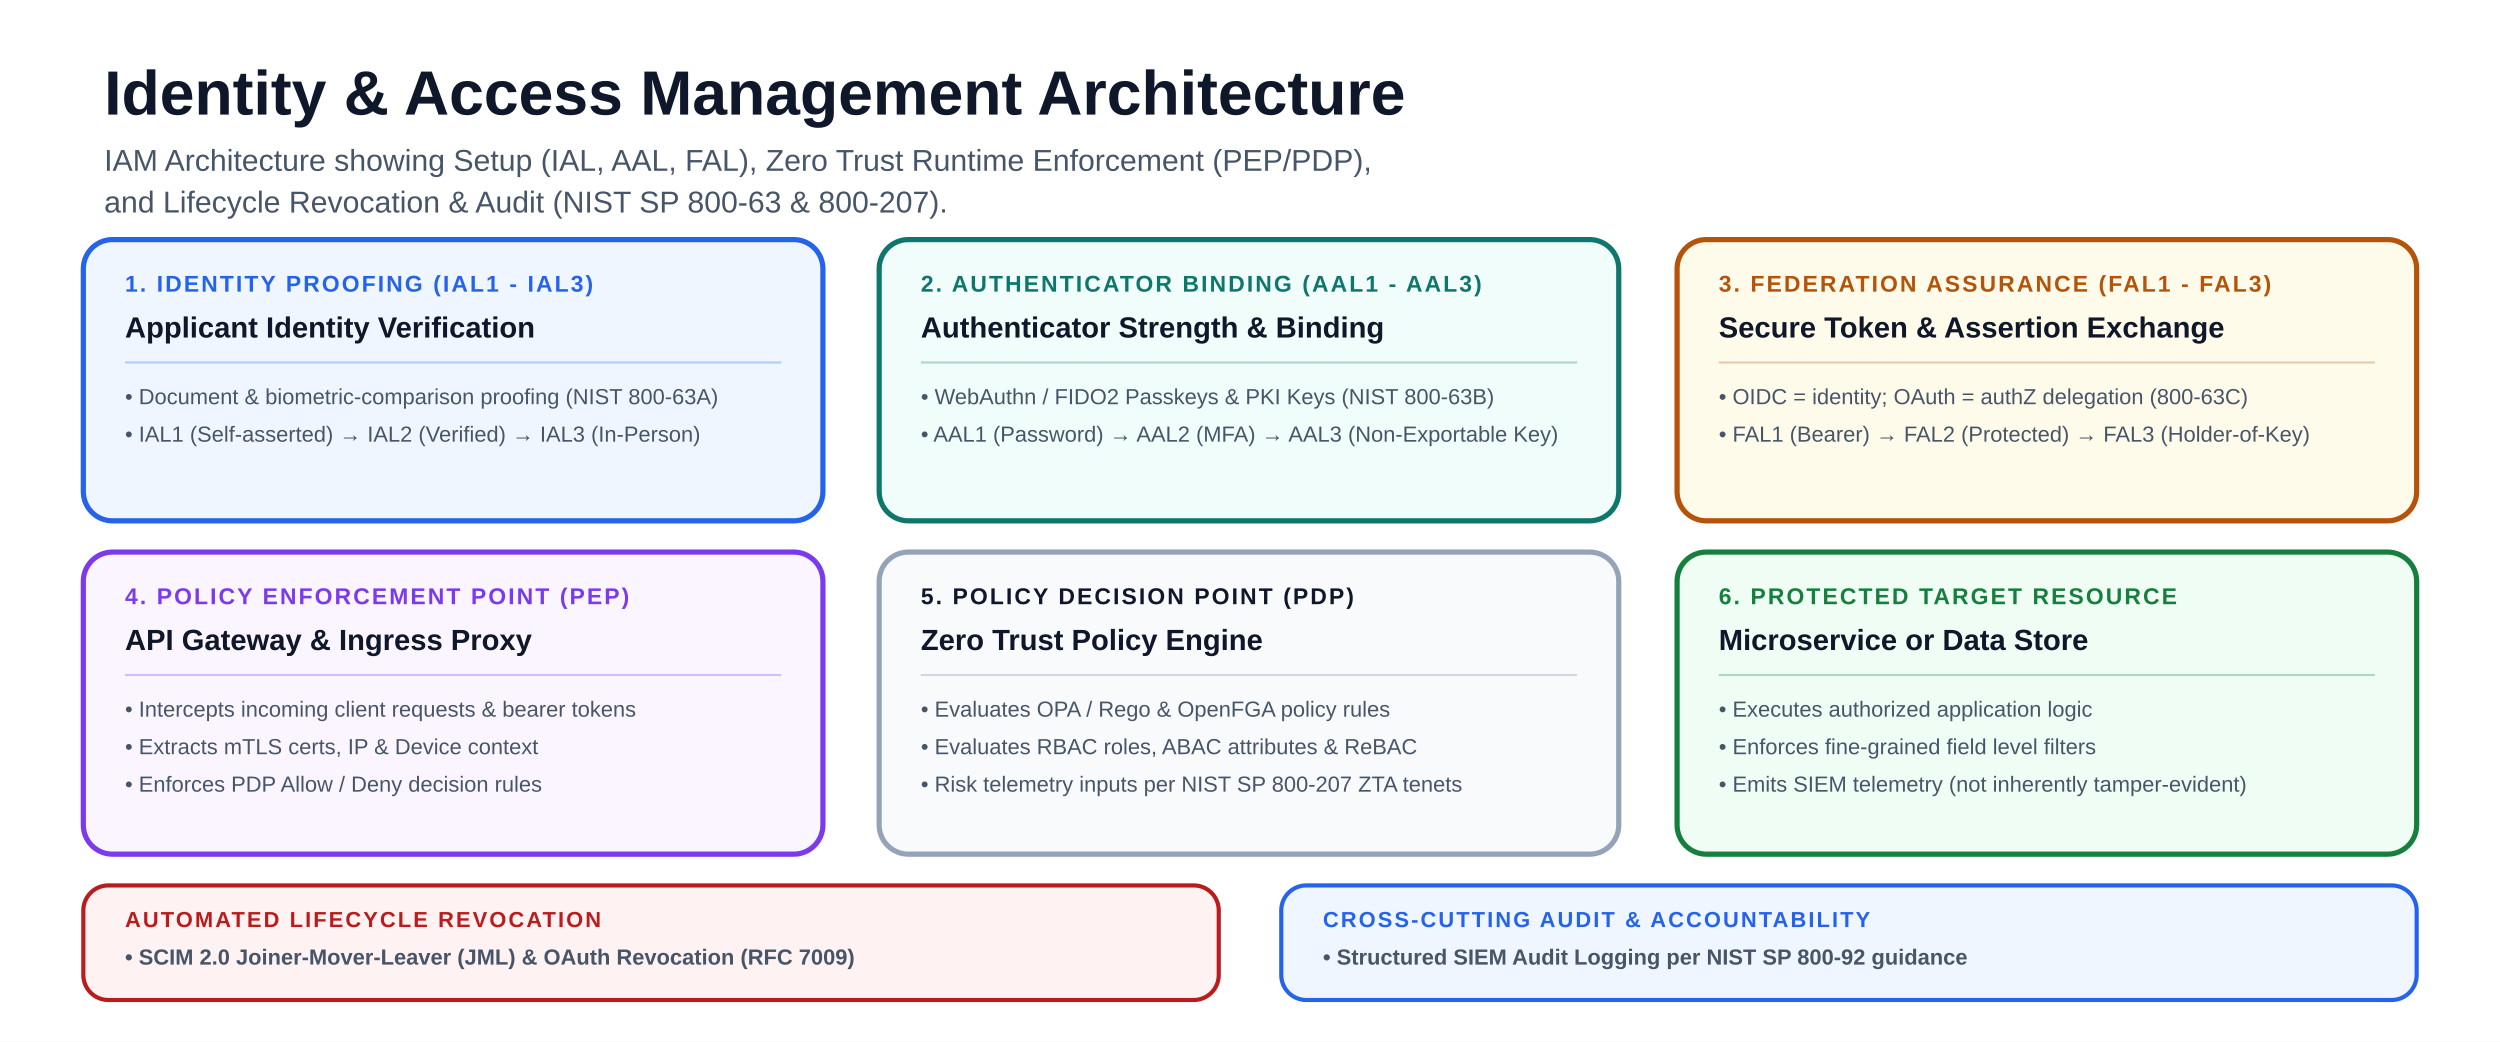
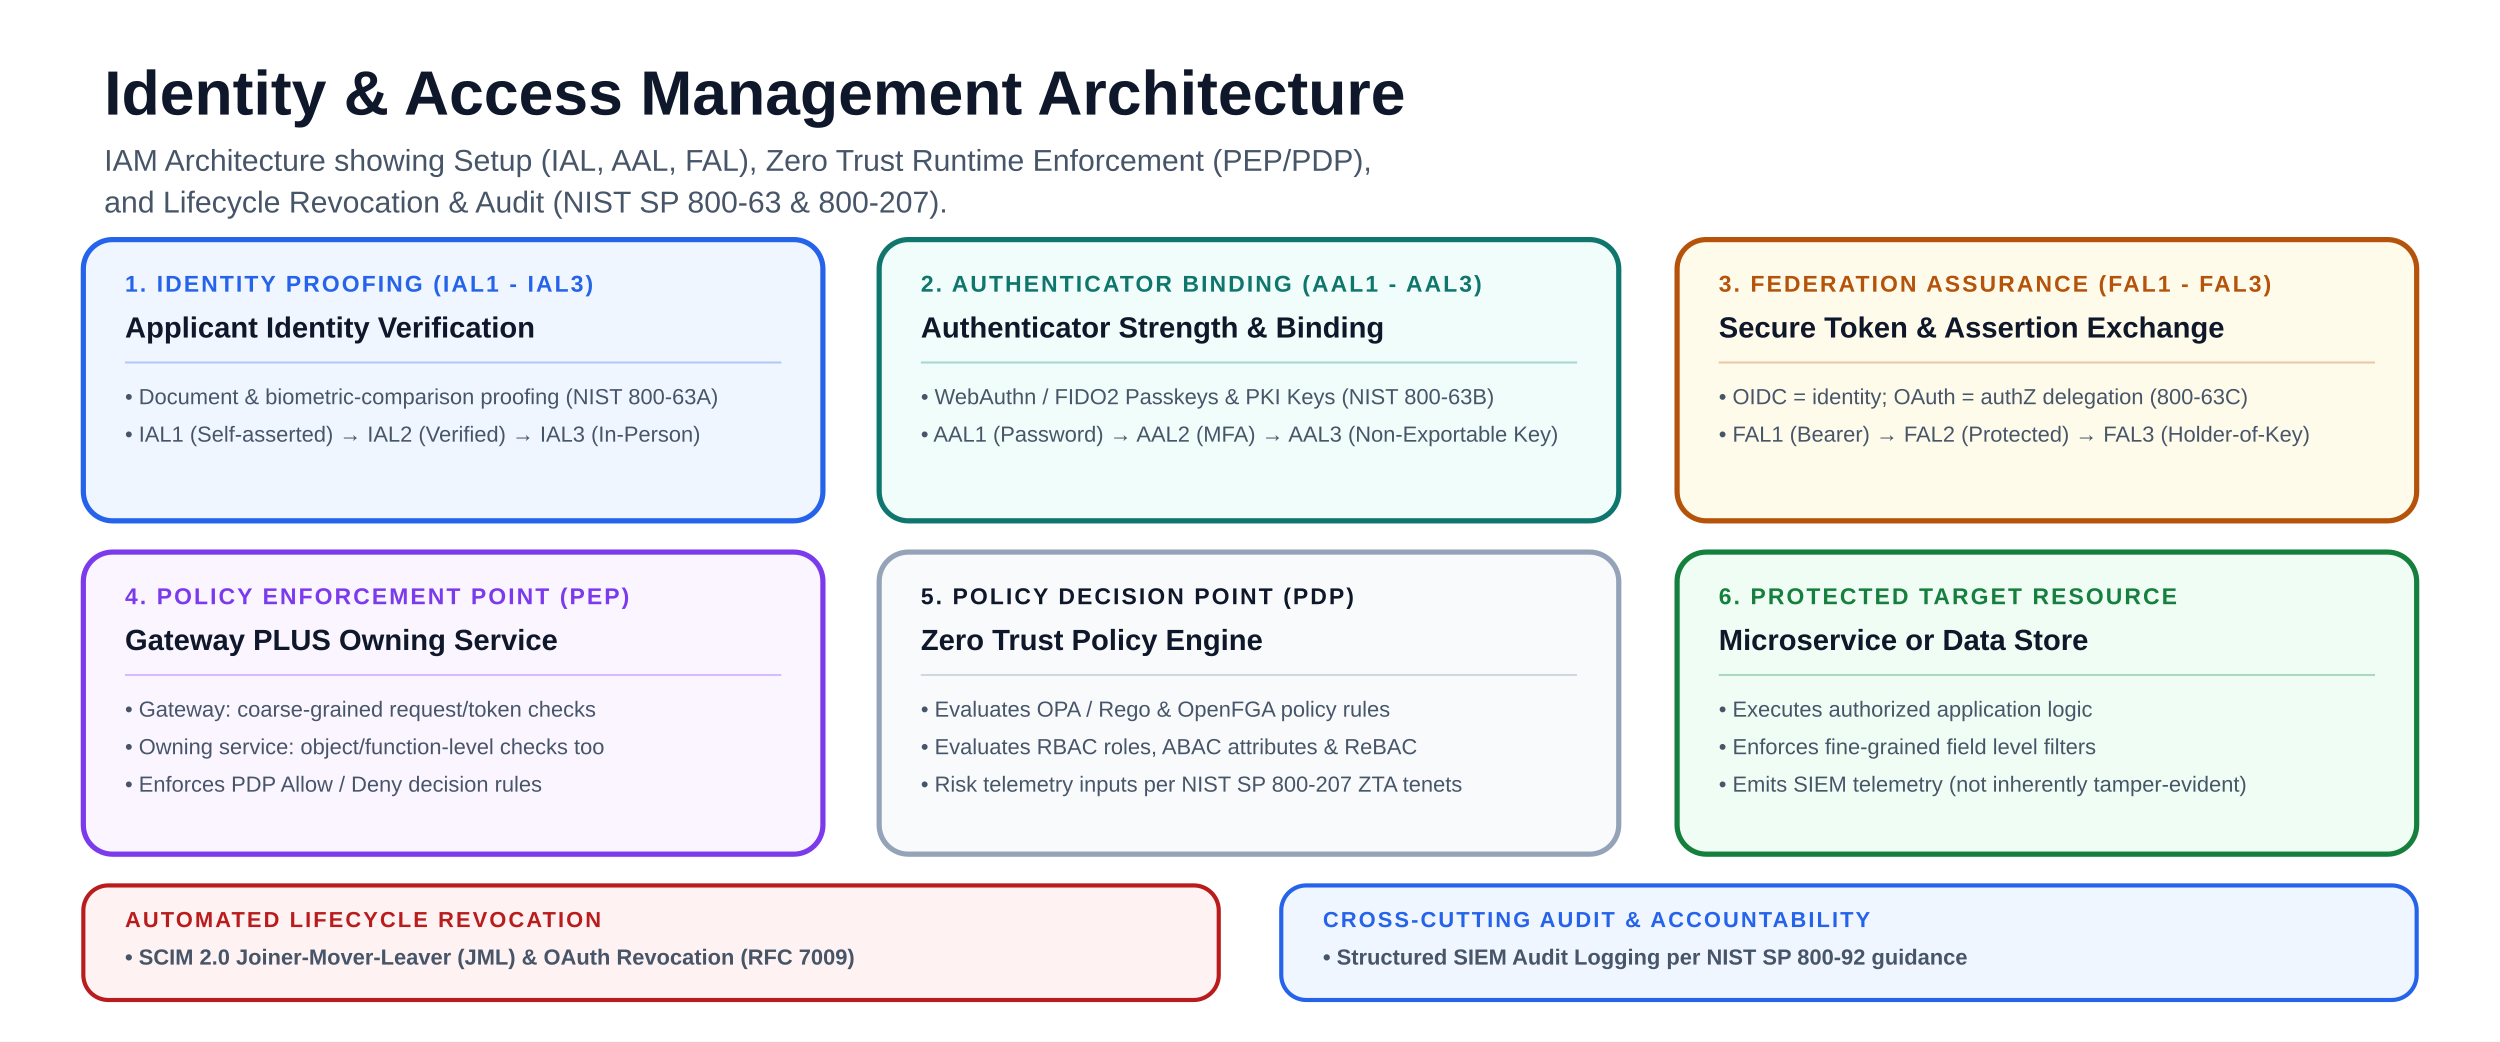
<svg xmlns="http://www.w3.org/2000/svg" viewBox="0 0 1200 500" font-family="-apple-system, BlinkMacSystemFont, 'Segoe UI', Arial, sans-serif" role="img" aria-labelledby="title description">
  <rect width="1200" height="500" fill="#ffffff" />
  <defs>
    <marker id="arrow" viewBox="0 0 10 10" refX="8.5" refY="5" markerWidth="8" markerHeight="8" orient="auto">
      <path d="M0 0 L10 5 L0 10Z" fill="#94a3b8" />
    </marker>
    <marker id="arrow-reverse" viewBox="0 0 10 10" refX="1.5" refY="5" markerWidth="8" markerHeight="8" orient="auto">
      <path d="M10 0 L0 5 L10 10Z" fill="#94a3b8" />
    </marker>
    <marker id="arrow-blue" viewBox="0 0 10 10" refX="8.5" refY="5" markerWidth="8" markerHeight="8" orient="auto">
      <path d="M0 0 L10 5 L0 10Z" fill="#2563eb" />
    </marker>
    <marker id="arrow-teal" viewBox="0 0 10 10" refX="8.5" refY="5" markerWidth="8" markerHeight="8" orient="auto">
      <path d="M0 0 L10 5 L0 10Z" fill="#0f766e" />
    </marker>
    <marker id="arrow-amber" viewBox="0 0 10 10" refX="8.5" refY="5" markerWidth="8" markerHeight="8" orient="auto">
      <path d="M0 0 L10 5 L0 10Z" fill="#b45309" />
    </marker>
    <marker id="arrow-violet" viewBox="0 0 10 10" refX="8.5" refY="5" markerWidth="8" markerHeight="8" orient="auto">
      <path d="M0 0 L10 5 L0 10Z" fill="#7c3aed" />
    </marker>
    <marker id="arrow-red" viewBox="0 0 10 10" refX="8.5" refY="5" markerWidth="8" markerHeight="8" orient="auto">
      <path d="M0 0 L10 5 L0 10Z" fill="#b91c1c" />
    </marker>
  </defs>
  <text x="50" y="55" font-size="30" font-weight="850" fill="#0f172a">Identity &amp; Access Management Architecture</text>
  <text x="50" y="82" font-size="14.5" fill="#475569">IAM Architecture showing Setup (IAL, AAL, FAL), Zero Trust Runtime Enforcement (PEP/PDP),</text>
  <text x="50" y="102" font-size="14.5" fill="#475569">and Lifecycle Revocation &amp; Audit (NIST SP 800-63 &amp; 800-207).</text>
  <rect x="40" y="115" width="355" height="135" rx="14" fill="#eff6ff" stroke="#2563eb" stroke-width="2.5" />
  <text x="60" y="140" font-size="11" font-weight="900" letter-spacing="1" fill="#2563eb">1. IDENTITY PROOFING (IAL1 - IAL3)</text>
  <text x="60" y="162" font-size="14" font-weight="800" fill="#0f172a">Applicant Identity Verification</text>
  <line x1="60" y1="174" x2="375" y2="174" stroke="#2563eb" stroke-opacity="0.3" stroke-width="1" />
  <text x="60" y="194" font-size="10.5" font-weight="500" fill="#475569">• Document &amp; biometric-comparison proofing (NIST 800-63A)</text>
  <text x="60" y="212" font-size="10.5" font-weight="500" fill="#475569">• IAL1 (Self-asserted) → IAL2 (Verified) → IAL3 (In-Person)</text>
  <rect x="422" y="115" width="355" height="135" rx="14" fill="#f0fdfa" stroke="#0f766e" stroke-width="2.5" />
  <text x="442" y="140" font-size="11" font-weight="900" letter-spacing="1" fill="#0f766e">2. AUTHENTICATOR BINDING (AAL1 - AAL3)</text>
  <text x="442" y="162" font-size="14" font-weight="800" fill="#0f172a">Authenticator Strength &amp; Binding</text>
  <line x1="442" y1="174" x2="757" y2="174" stroke="#0f766e" stroke-opacity="0.3" stroke-width="1" />
  <text x="442" y="194" font-size="10.5" font-weight="500" fill="#475569">• WebAuthn / FIDO2 Passkeys &amp; PKI Keys (NIST 800-63B)</text>
  <text x="442" y="212" font-size="10.5" font-weight="500" fill="#475569">• AAL1 (Password) → AAL2 (MFA) → AAL3 (Non-Exportable Key)</text>
  <rect x="805" y="115" width="355" height="135" rx="14" fill="#fffbeb" stroke="#b45309" stroke-width="2.5" />
  <text x="825" y="140" font-size="11" font-weight="900" letter-spacing="1" fill="#b45309">3. FEDERATION ASSURANCE (FAL1 - FAL3)</text>
  <text x="825" y="162" font-size="14" font-weight="800" fill="#0f172a">Secure Token &amp; Assertion Exchange</text>
  <line x1="825" y1="174" x2="1140" y2="174" stroke="#b45309" stroke-opacity="0.3" stroke-width="1" />
  <text x="825" y="194" font-size="10.5" font-weight="500" fill="#475569">• OIDC = identity; OAuth = authZ delegation (800-63C)</text>
  <text x="825" y="212" font-size="10.5" font-weight="500" fill="#475569">• FAL1 (Bearer) → FAL2 (Protected) → FAL3 (Holder-of-Key)</text>
  <rect x="40" y="265" width="355" height="145" rx="14" fill="#faf5ff" stroke="#7c3aed" stroke-width="2.5" />
  <text x="60" y="290" font-size="11" font-weight="900" letter-spacing="1" fill="#7c3aed">4. POLICY ENFORCEMENT POINT (PEP)</text>
-   <text x="60" y="312" font-size="14" font-weight="800" fill="#0f172a">API Gateway &amp; Ingress Proxy</text>
+   <text x="60" y="312" font-size="14" font-weight="800" fill="#0f172a">Gateway PLUS Owning Service</text>
  <line x1="60" y1="324" x2="375" y2="324" stroke="#7c3aed" stroke-opacity="0.3" stroke-width="1" />
-   <text x="60" y="344" font-size="10.5" font-weight="500" fill="#475569">• Intercepts incoming client requests &amp; bearer tokens</text>
-   <text x="60" y="362" font-size="10.5" font-weight="500" fill="#475569">• Extracts mTLS certs, IP &amp; Device context</text>
+   <text x="60" y="344" font-size="10.5" font-weight="500" fill="#475569">• Gateway: coarse-grained request/token checks</text>
+   <text x="60" y="362" font-size="10.5" font-weight="500" fill="#475569">• Owning service: object/function-level checks too</text>
  <text x="60" y="380" font-size="10.5" font-weight="500" fill="#475569">• Enforces PDP Allow / Deny decision rules</text>
  <rect x="422" y="265" width="355" height="145" rx="14" fill="#f8fafc" stroke="#94a3b8" stroke-width="2.5" />
  <text x="442" y="290" font-size="11" font-weight="900" letter-spacing="1" fill="#0f172a">5. POLICY DECISION POINT (PDP)</text>
  <text x="442" y="312" font-size="14" font-weight="800" fill="#0f172a">Zero Trust Policy Engine</text>
  <line x1="442" y1="324" x2="757" y2="324" stroke="#94a3b8" stroke-opacity="0.4" stroke-width="1" />
  <text x="442" y="344" font-size="10.5" font-weight="500" fill="#475569">• Evaluates OPA / Rego &amp; OpenFGA policy rules</text>
  <text x="442" y="362" font-size="10.5" font-weight="500" fill="#475569">• Evaluates RBAC roles, ABAC attributes &amp; ReBAC</text>
  <text x="442" y="380" font-size="10.5" font-weight="500" fill="#475569">• Risk telemetry inputs per NIST SP 800-207 ZTA tenets</text>
  <rect x="805" y="265" width="355" height="145" rx="14" fill="#f0fdf4" stroke="#15803d" stroke-width="2.5" />
  <text x="825" y="290" font-size="11" font-weight="900" letter-spacing="1" fill="#15803d">6. PROTECTED TARGET RESOURCE</text>
  <text x="825" y="312" font-size="14" font-weight="800" fill="#0f172a">Microservice or Data Store</text>
  <line x1="825" y1="324" x2="1140" y2="324" stroke="#15803d" stroke-opacity="0.3" stroke-width="1" />
  <text x="825" y="344" font-size="10.5" font-weight="500" fill="#475569">• Executes authorized application logic</text>
  <text x="825" y="362" font-size="10.5" font-weight="500" fill="#475569">• Enforces fine-grained field level filters</text>
  <text x="825" y="380" font-size="10.5" font-weight="500" fill="#475569">• Emits SIEM telemetry (not inherently tamper-evident)</text>
  <rect x="40" y="425" width="545" height="55" rx="12" fill="#fef2f2" stroke="#b91c1c" stroke-width="2" />
  <text x="60" y="445" font-size="10.5" font-weight="900" letter-spacing="1" fill="#b91c1c">AUTOMATED LIFECYCLE REVOCATION</text>
  <text x="60" y="463" font-size="10.5" font-weight="600" fill="#475569">• SCIM 2.0 Joiner-Mover-Leaver (JML) &amp; OAuth Revocation (RFC 7009)</text>
  <rect x="615" y="425" width="545" height="55" rx="12" fill="#eff6ff" stroke="#2563eb" stroke-width="2" />
  <text x="635" y="445" font-size="10.5" font-weight="900" letter-spacing="1" fill="#2563eb">CROSS-CUTTING AUDIT &amp; ACCOUNTABILITY</text>
  <text x="635" y="463" font-size="10.5" font-weight="600" fill="#475569">• Structured SIEM Audit Logging per NIST SP 800-92 guidance</text>
</svg>
